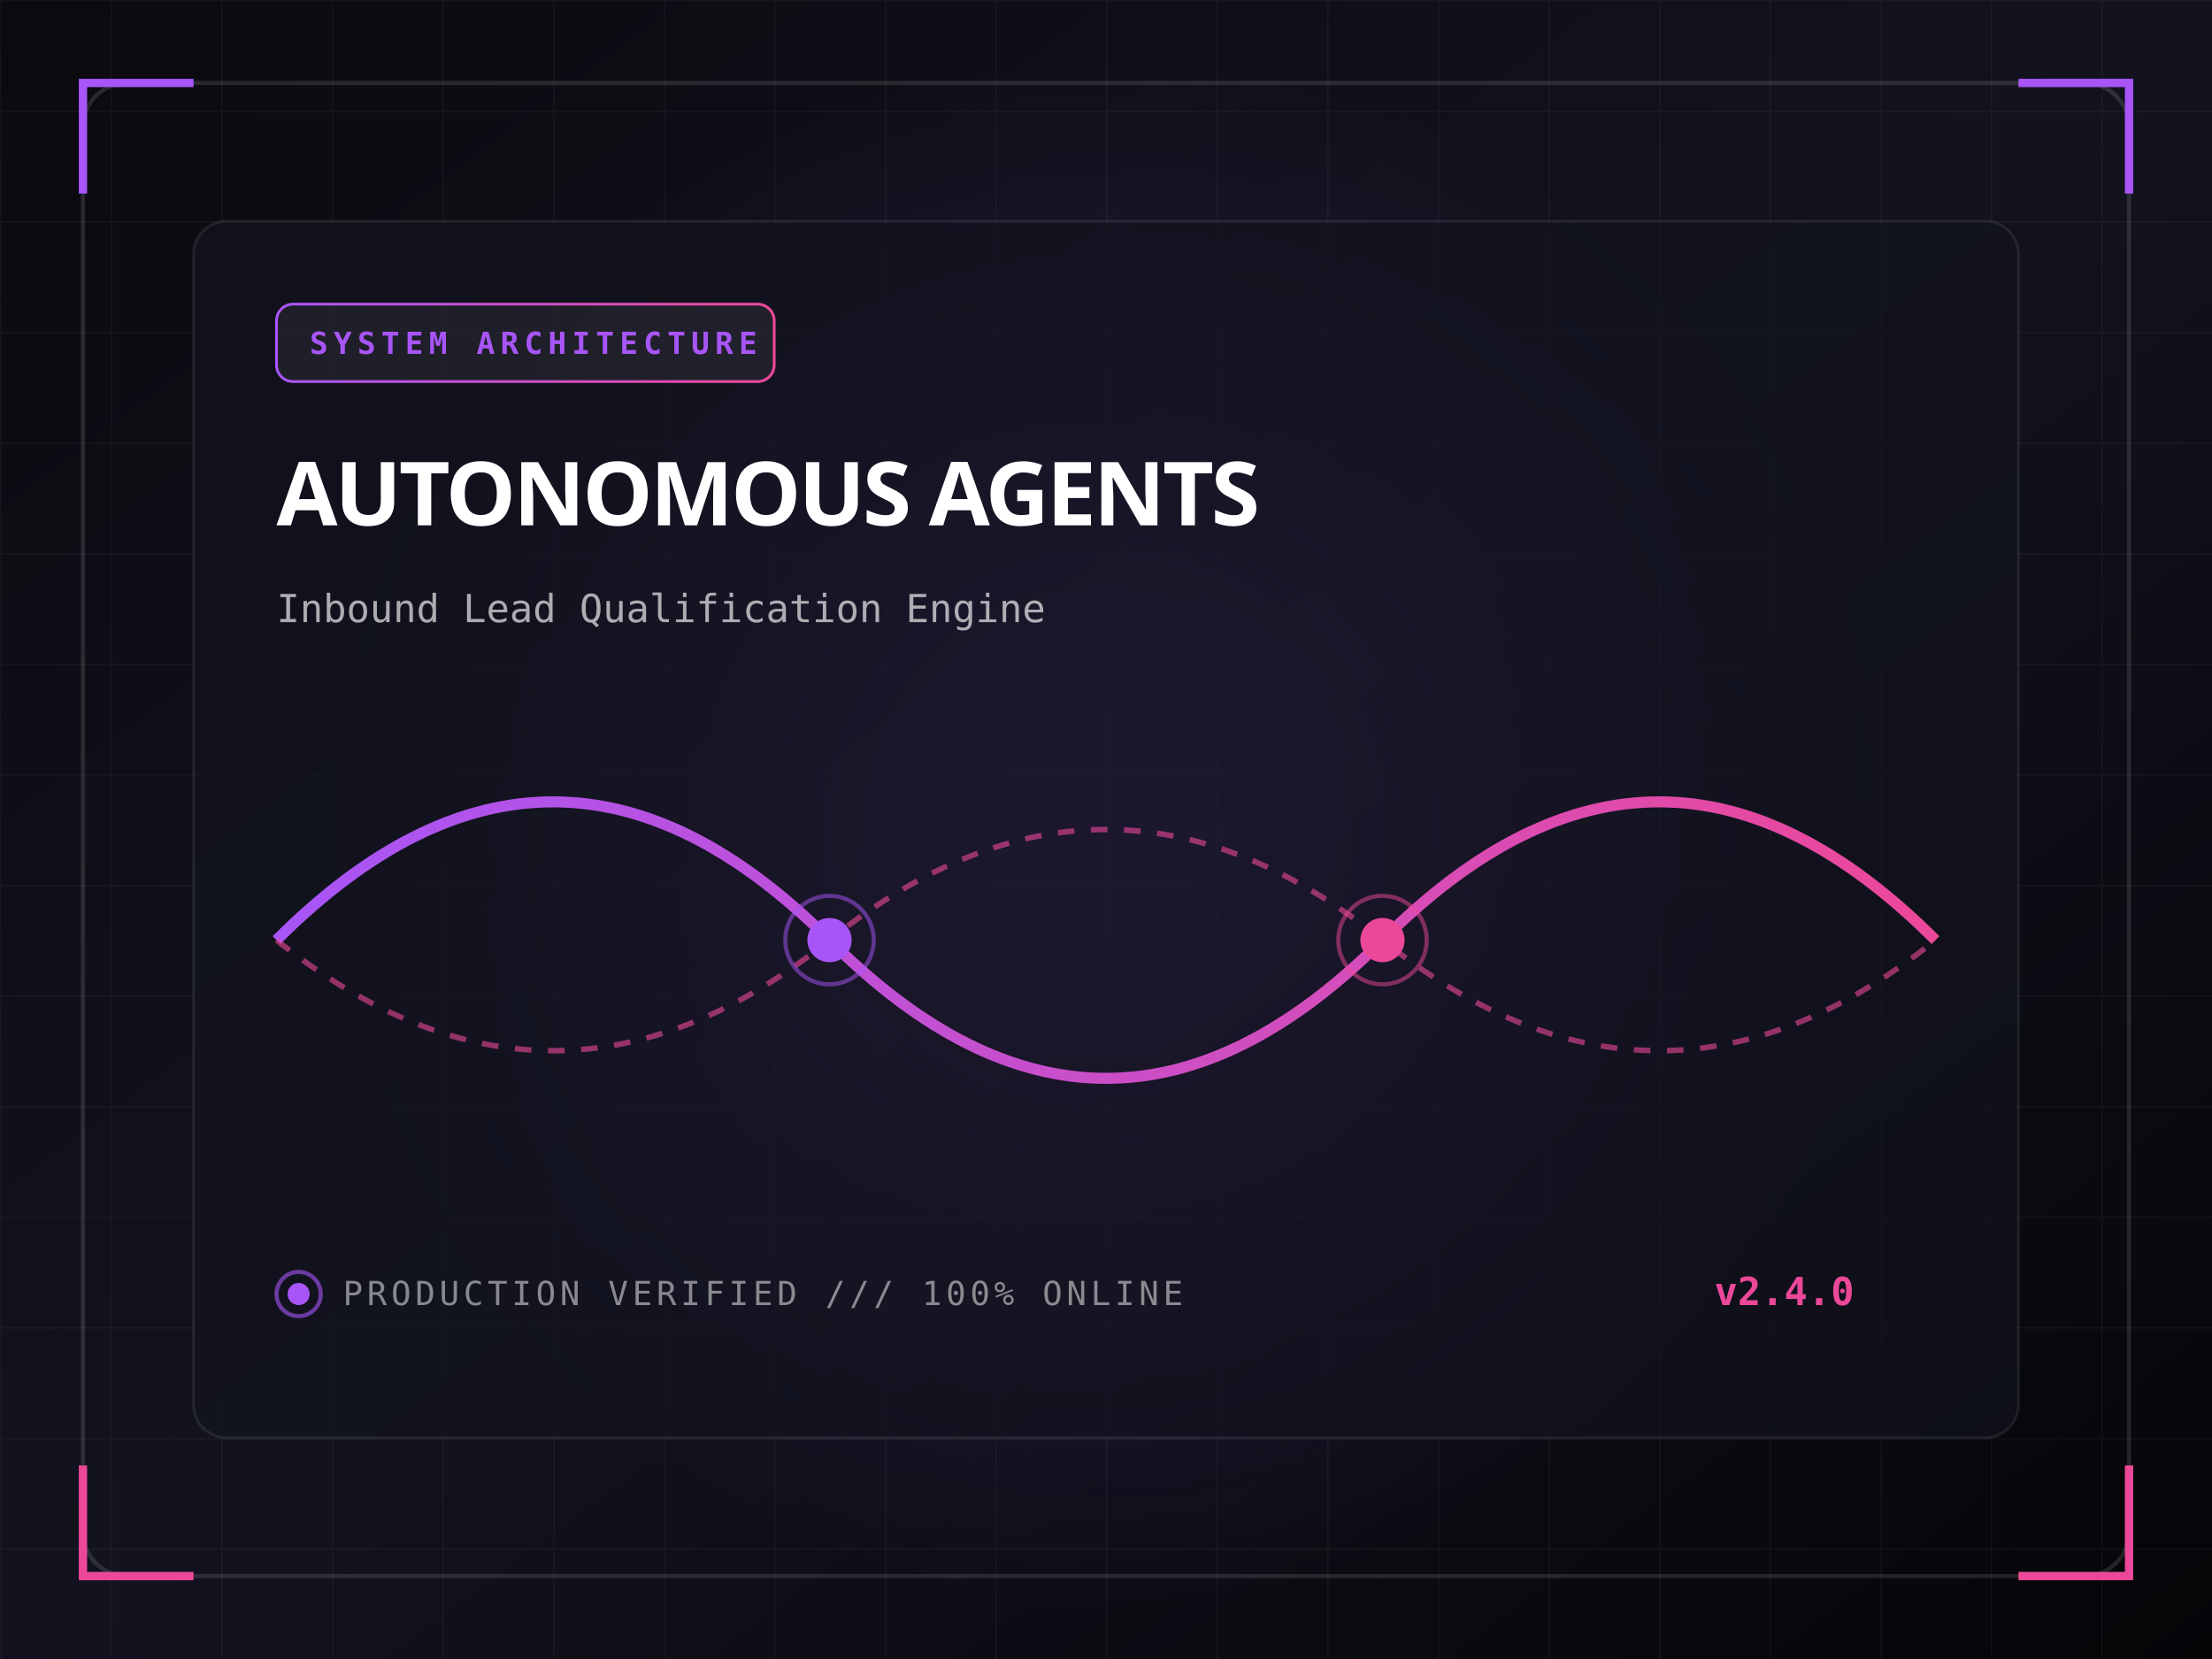
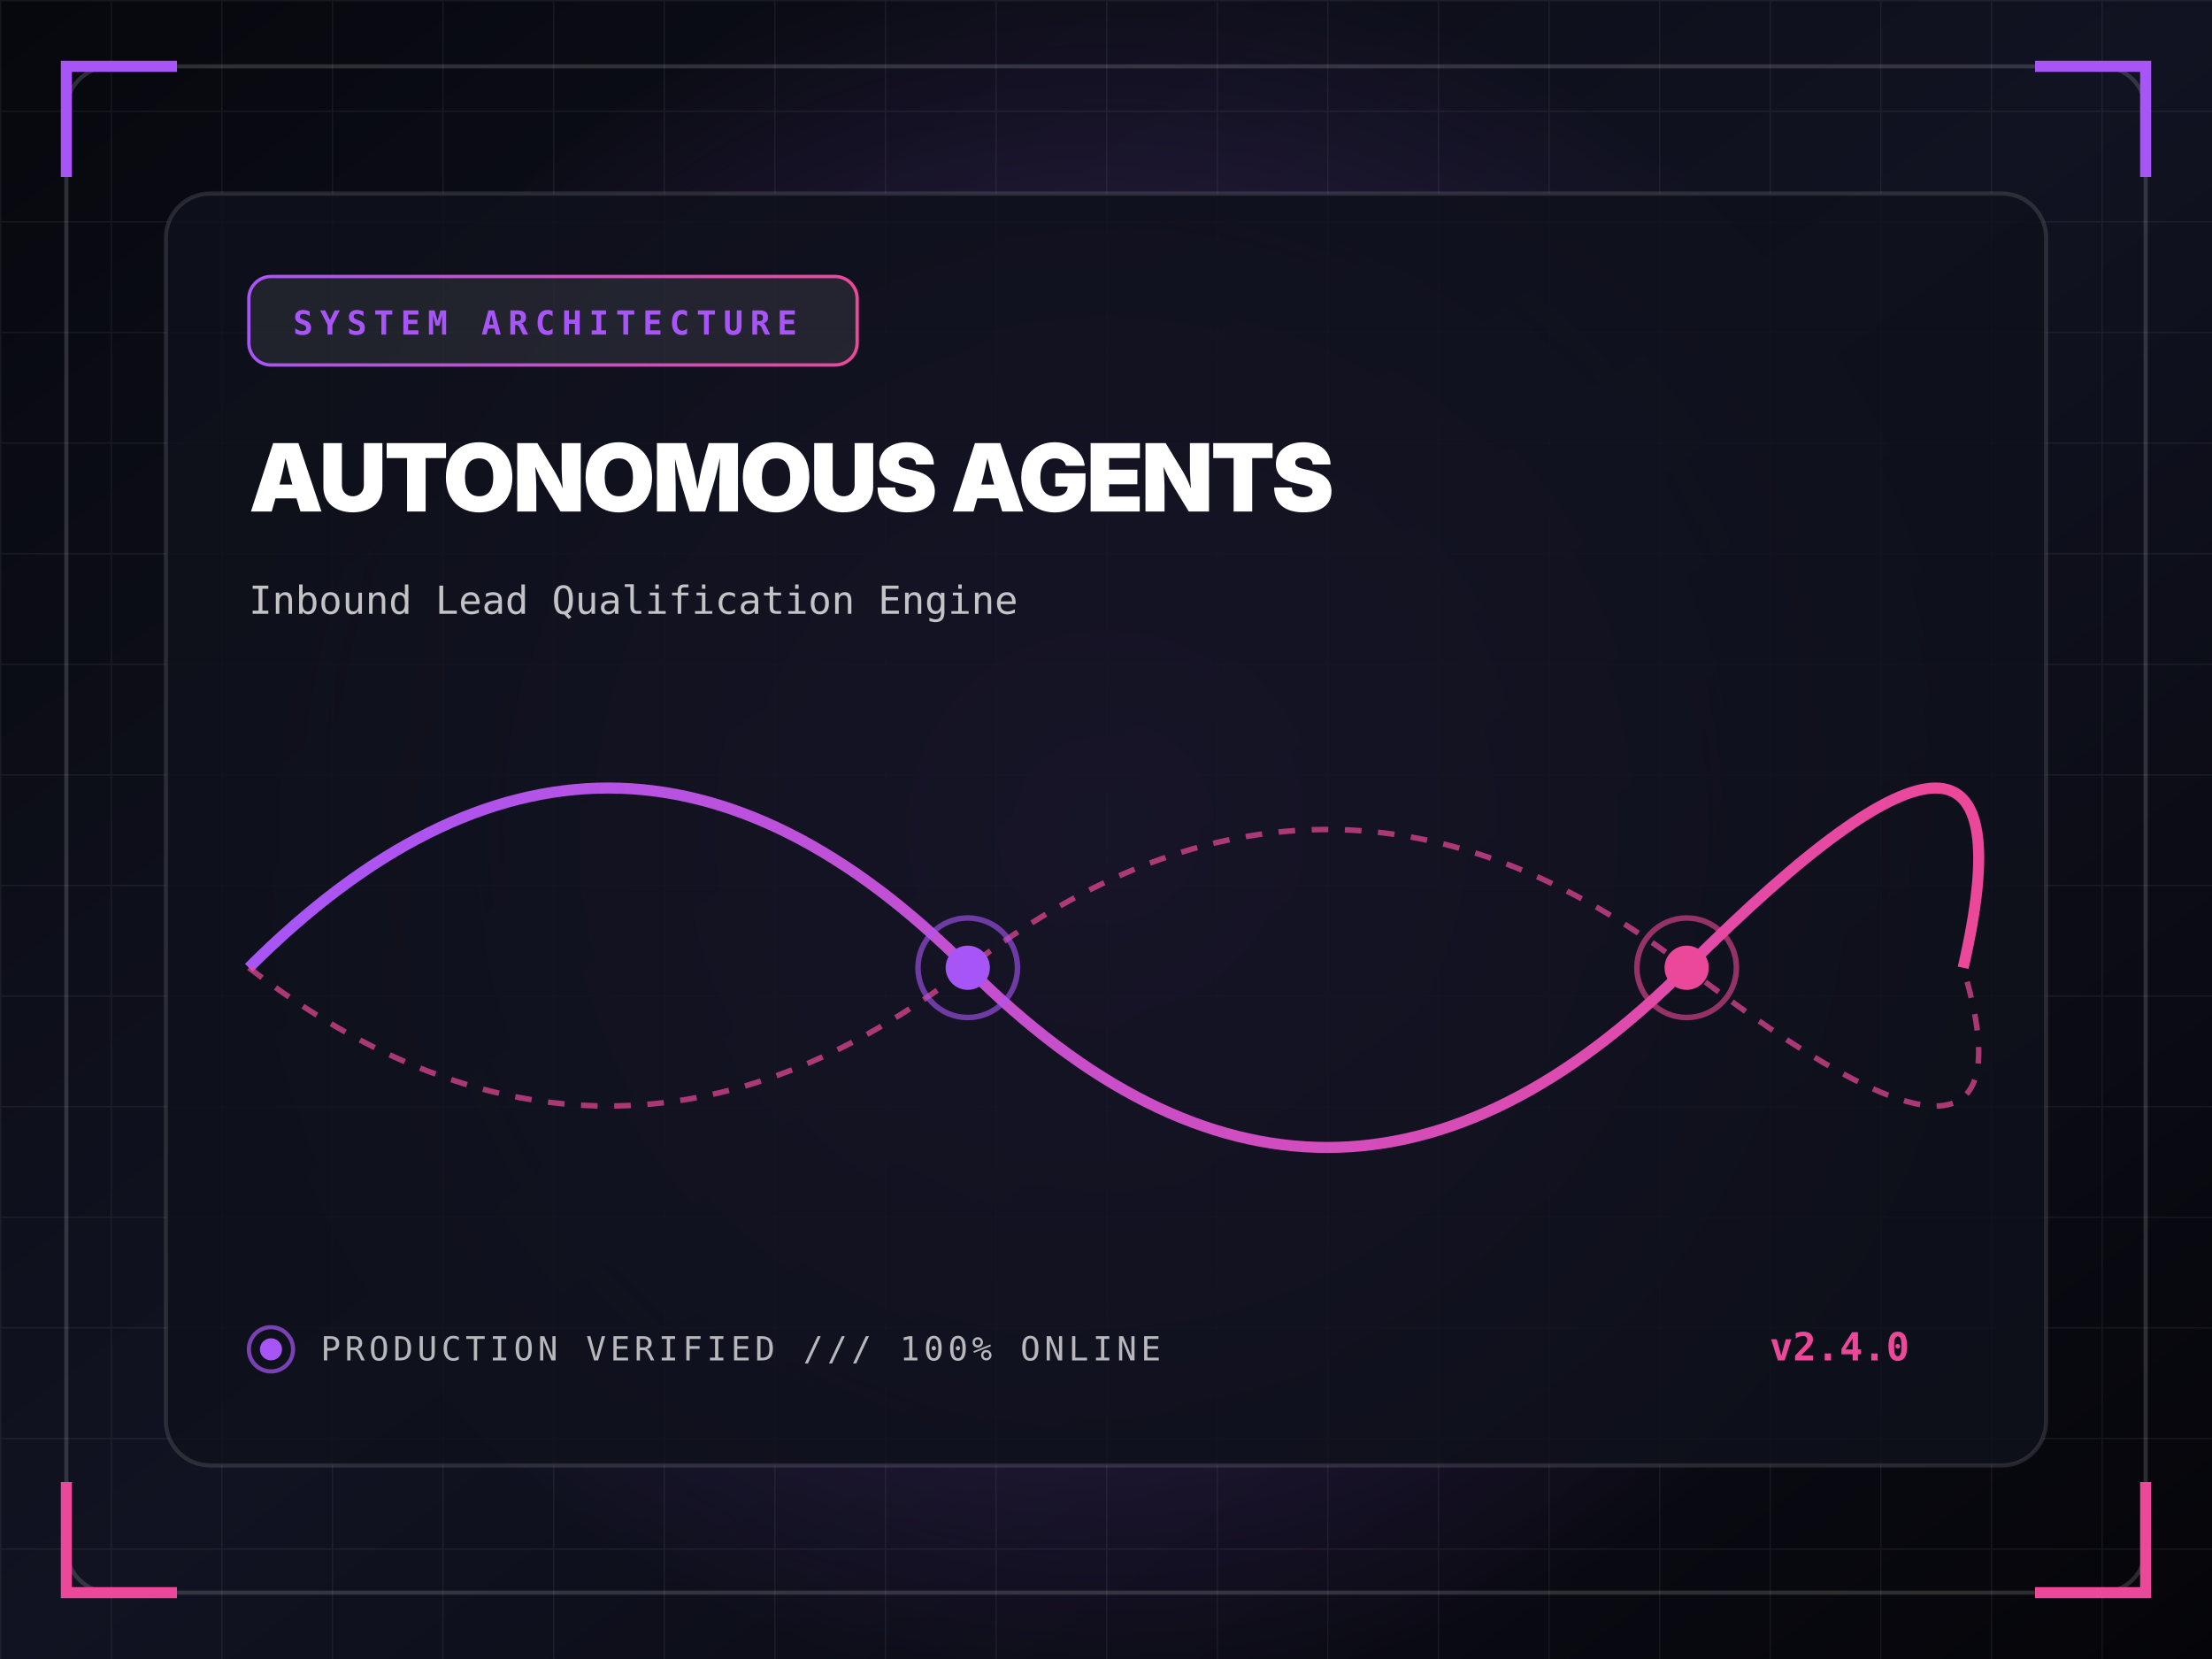
- <svg xmlns="http://www.w3.org/2000/svg" viewBox="0 0 800 600" width="800" height="600">
+ <svg xmlns="http://www.w3.org/2000/svg" viewBox="0 0 800 600" width="100%" height="100%" preserveAspectRatio="xMidYMid slice">
  <defs>
-     <linearGradient id="bg" x1="0%" y1="0%" x2="100%" y2="100%">
-       <stop offset="0%" stop-color="#0a0a0f" />
-       <stop offset="50%" stop-color="#12131e" />
-       <stop offset="100%" stop-color="#050508" />
+     <linearGradient id="bg-sales-agent-01" x1="0%" y1="0%" x2="100%" y2="100%">
+       <stop offset="0%" stop-color="#07080d" />
+       <stop offset="50%" stop-color="#111322" />
+       <stop offset="100%" stop-color="#050509" />
    </linearGradient>
-     <linearGradient id="accent" x1="0%" y1="0%" x2="100%" y2="0%">
+     <linearGradient id="accent-sales-agent-01" x1="0%" y1="0%" x2="100%" y2="0%">
      <stop offset="0%" stop-color="#a855f7" />
      <stop offset="100%" stop-color="#ec4899" />
    </linearGradient>
-     <pattern id="grid" width="40" height="40" patternUnits="userSpaceOnUse">
-       <path d="M 40 0 L 0 0 0 40" fill="none" stroke="rgba(255,255,255,0.04)" stroke-width="1" />
+     <pattern id="grid-sales-agent-01" width="40" height="40" patternUnits="userSpaceOnUse">
+       <path d="M 40 0 L 0 0 0 40" fill="none" stroke="rgba(255,255,255,0.06)" stroke-width="1" />
    </pattern>
-     <radialGradient id="glow" cx="50%" cy="50%" r="50%">
-       <stop offset="0%" stop-color="#a855f7" stop-opacity="0.25" />
+     <radialGradient id="glow-sales-agent-01" cx="50%" cy="50%" r="50%">
+       <stop offset="0%" stop-color="#a855f7" stop-opacity="0.35" />
      <stop offset="100%" stop-color="#a855f7" stop-opacity="0" />
    </radialGradient>
  </defs>
-   <rect width="800" height="600" fill="url(#bg)" />
-   <rect width="800" height="600" fill="url(#grid)" />
-   <circle cx="400" cy="300" r="280" fill="url(#glow)" />
-   <rect x="30" y="30" width="740" height="540" fill="none" stroke="rgba(255,255,255,0.12)" stroke-width="1.5" rx="16" />
-   <path d="M 30 70 L 30 30 L 70 30" fill="none" stroke="#a855f7" stroke-width="3" />
-   <path d="M 770 70 L 770 30 L 730 30" fill="none" stroke="#a855f7" stroke-width="3" />
-   <path d="M 30 530 L 30 570 L 70 570" fill="none" stroke="#ec4899" stroke-width="3" />
-   <path d="M 770 530 L 770 570 L 730 570" fill="none" stroke="#ec4899" stroke-width="3" />
-   <rect x="70" y="80" width="660" height="440" fill="rgba(18, 19, 30, 0.7)" stroke="rgba(255,255,255,0.08)" stroke-width="1" rx="12" />
-   <path d="M 100 340 Q 200 240 300 340 T 500 340 T 700 340" fill="none" stroke="url(#accent)" stroke-width="4" />
-   <path d="M 100 340 Q 200 420 300 340 T 500 340 T 700 340" fill="none" stroke="#ec4899" stroke-width="2" stroke-dasharray="6,6" opacity="0.6" />
-   <circle cx="300" cy="340" r="8" fill="#a855f7" />
-   <circle cx="500" cy="340" r="8" fill="#ec4899" />
-   <circle cx="300" cy="340" r="16" fill="none" stroke="#a855f7" stroke-width="1.5" opacity="0.5" />
-   <circle cx="500" cy="340" r="16" fill="none" stroke="#ec4899" stroke-width="1.5" opacity="0.5" />
-   <rect x="100" y="110" width="180" height="28" fill="rgba(255,255,255,0.06)" stroke="url(#accent)" stroke-width="1" rx="6" />
-   <text x="112" y="128" fill="#a855f7" font-family="monospace" font-size="11" font-weight="bold" letter-spacing="2">SYSTEM ARCHITECTURE</text>
-   <text x="100" y="190" fill="#ffffff" font-family="sans-serif" font-size="32" font-weight="900" letter-spacing="-1">AUTONOMOUS AGENTS</text>
-   <text x="100" y="225" fill="rgba(255,255,255,0.65)" font-family="monospace" font-size="14">Inbound Lead Qualification Engine</text>
-   <g transform="translate(100, 460)">
+   <rect width="800" height="600" fill="url(#bg-sales-agent-01)" />
+   <rect width="800" height="600" fill="url(#grid-sales-agent-01)" />
+   <circle cx="400" cy="300" r="320" fill="url(#glow-sales-agent-01)" />
+   <rect x="24" y="24" width="752" height="552" fill="none" stroke="rgba(255,255,255,0.15)" stroke-width="1.5" rx="16" />
+   <path d="M 24 64 L 24 24 L 64 24" fill="none" stroke="#a855f7" stroke-width="4" />
+   <path d="M 776 64 L 776 24 L 736 24" fill="none" stroke="#a855f7" stroke-width="4" />
+   <path d="M 24 536 L 24 576 L 64 576" fill="none" stroke="#ec4899" stroke-width="4" />
+   <path d="M 776 536 L 776 576 L 736 576" fill="none" stroke="#ec4899" stroke-width="4" />
+   <rect x="60" y="70" width="680" height="460" fill="rgba(15, 17, 28, 0.85)" stroke="rgba(255,255,255,0.12)" stroke-width="1.5" rx="16" />
+   <path d="M 90 350 Q 220 220 350 350 T 610 350 T 710 350" fill="none" stroke="url(#accent-sales-agent-01)" stroke-width="4" />
+   <path d="M 90 350 Q 220 450 350 350 T 610 350 T 710 350" fill="none" stroke="#ec4899" stroke-width="2" stroke-dasharray="6,6" opacity="0.7" />
+   <circle cx="350" cy="350" r="8" fill="#a855f7" />
+   <circle cx="610" cy="350" r="8" fill="#ec4899" />
+   <circle cx="350" cy="350" r="18" fill="none" stroke="#a855f7" stroke-width="2" opacity="0.6" />
+   <circle cx="610" cy="350" r="18" fill="none" stroke="#ec4899" stroke-width="2" opacity="0.6" />
+   <rect x="90" y="100" width="220" height="32" fill="rgba(255,255,255,0.08)" stroke="url(#accent-sales-agent-01)" stroke-width="1.2" rx="8" />
+   <text x="106" y="121" fill="#a855f7" font-family="monospace" font-size="12" font-weight="bold" letter-spacing="2.5">SYSTEM ARCHITECTURE</text>
+   <text x="90" y="185" fill="#ffffff" font-family="system-ui, -apple-system, sans-serif" font-size="34" font-weight="900" letter-spacing="-1">AUTONOMOUS AGENTS</text>
+   <text x="90" y="222" fill="rgba(255,255,255,0.75)" font-family="monospace" font-size="14">Inbound Lead Qualification Engine</text>
+   <g transform="translate(90, 480)">
    <circle cx="8" cy="8" r="4" fill="#a855f7" />
-     <circle cx="8" cy="8" r="8" fill="none" stroke="#a855f7" stroke-width="1.5" opacity="0.6" />
-     <text x="24" y="12" fill="rgba(255,255,255,0.5)" font-family="monospace" font-size="12" letter-spacing="1.5">PRODUCTION VERIFIED /// 100% ONLINE</text>
+     <circle cx="8" cy="8" r="8" fill="none" stroke="#a855f7" stroke-width="1.5" opacity="0.7" />
+     <text x="26" y="12" fill="rgba(255,255,255,0.7)" font-family="monospace" font-size="12" letter-spacing="1.5">PRODUCTION VERIFIED /// 100% ONLINE</text>
  </g>
-   <g transform="translate(620, 460)">
+   <g transform="translate(640, 480)">
    <text x="0" y="12" fill="#ec4899" font-family="monospace" font-size="14" font-weight="bold">v2.4.0</text>
  </g>
</svg>
